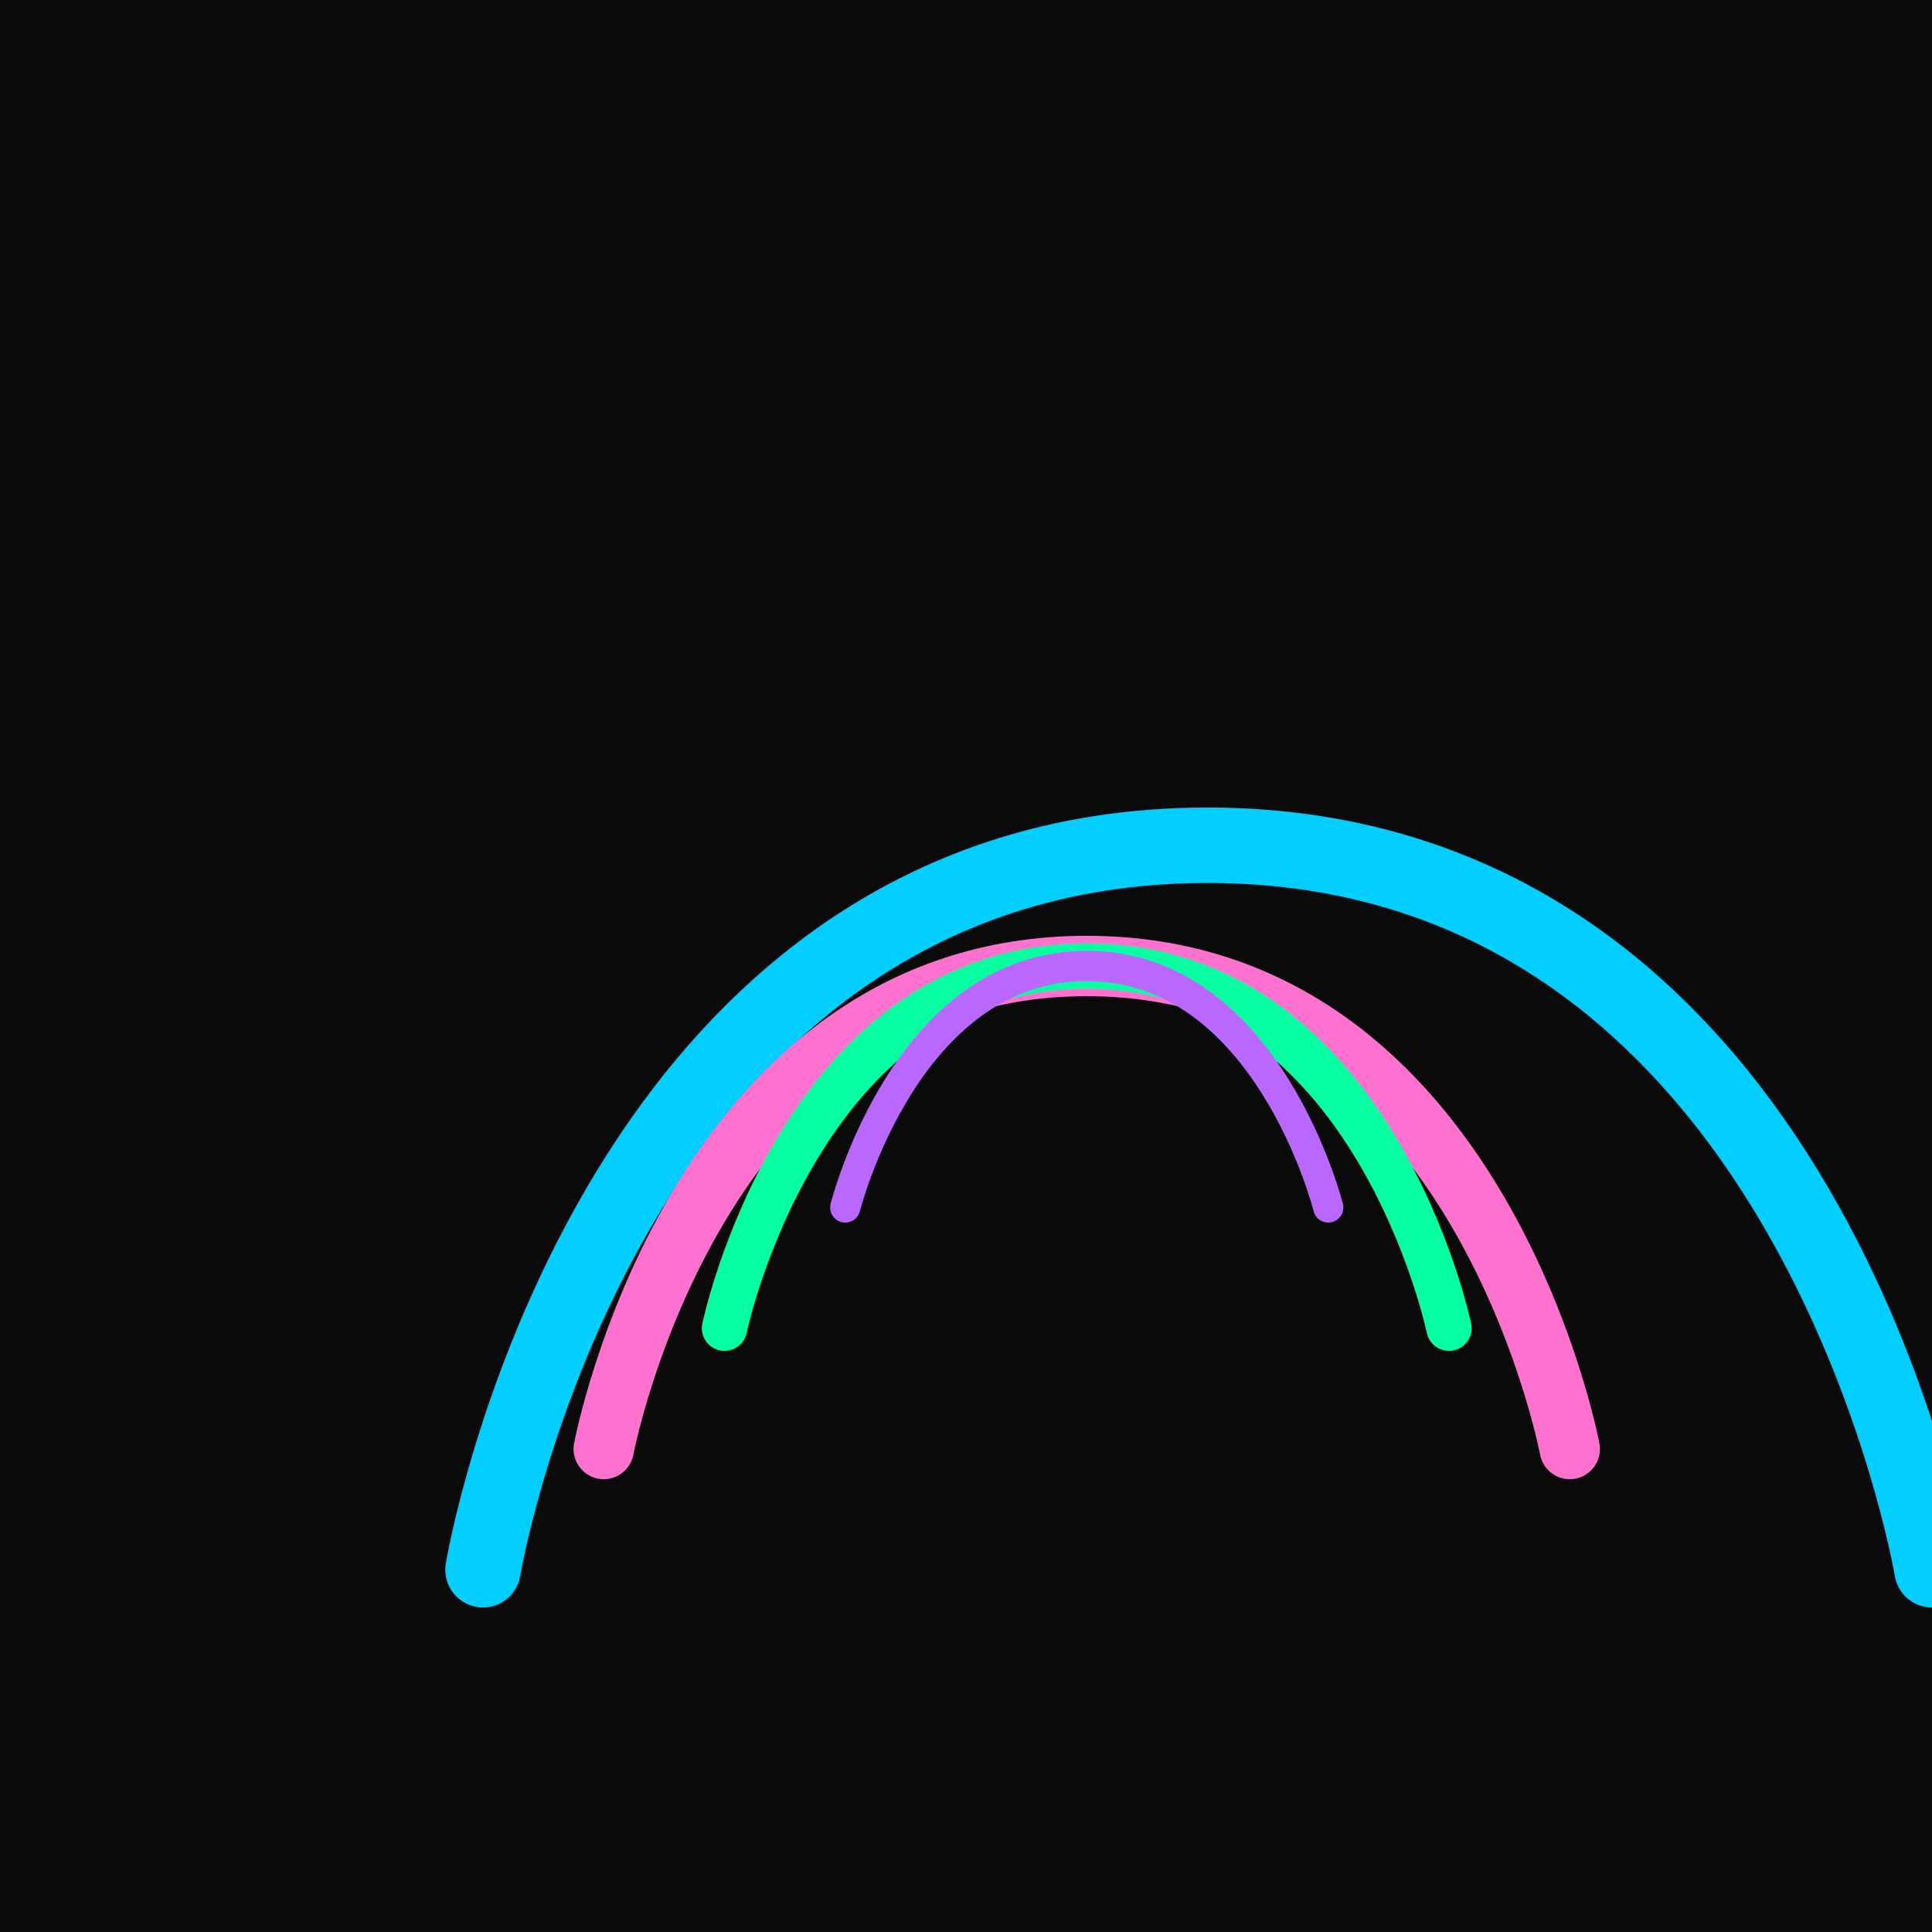
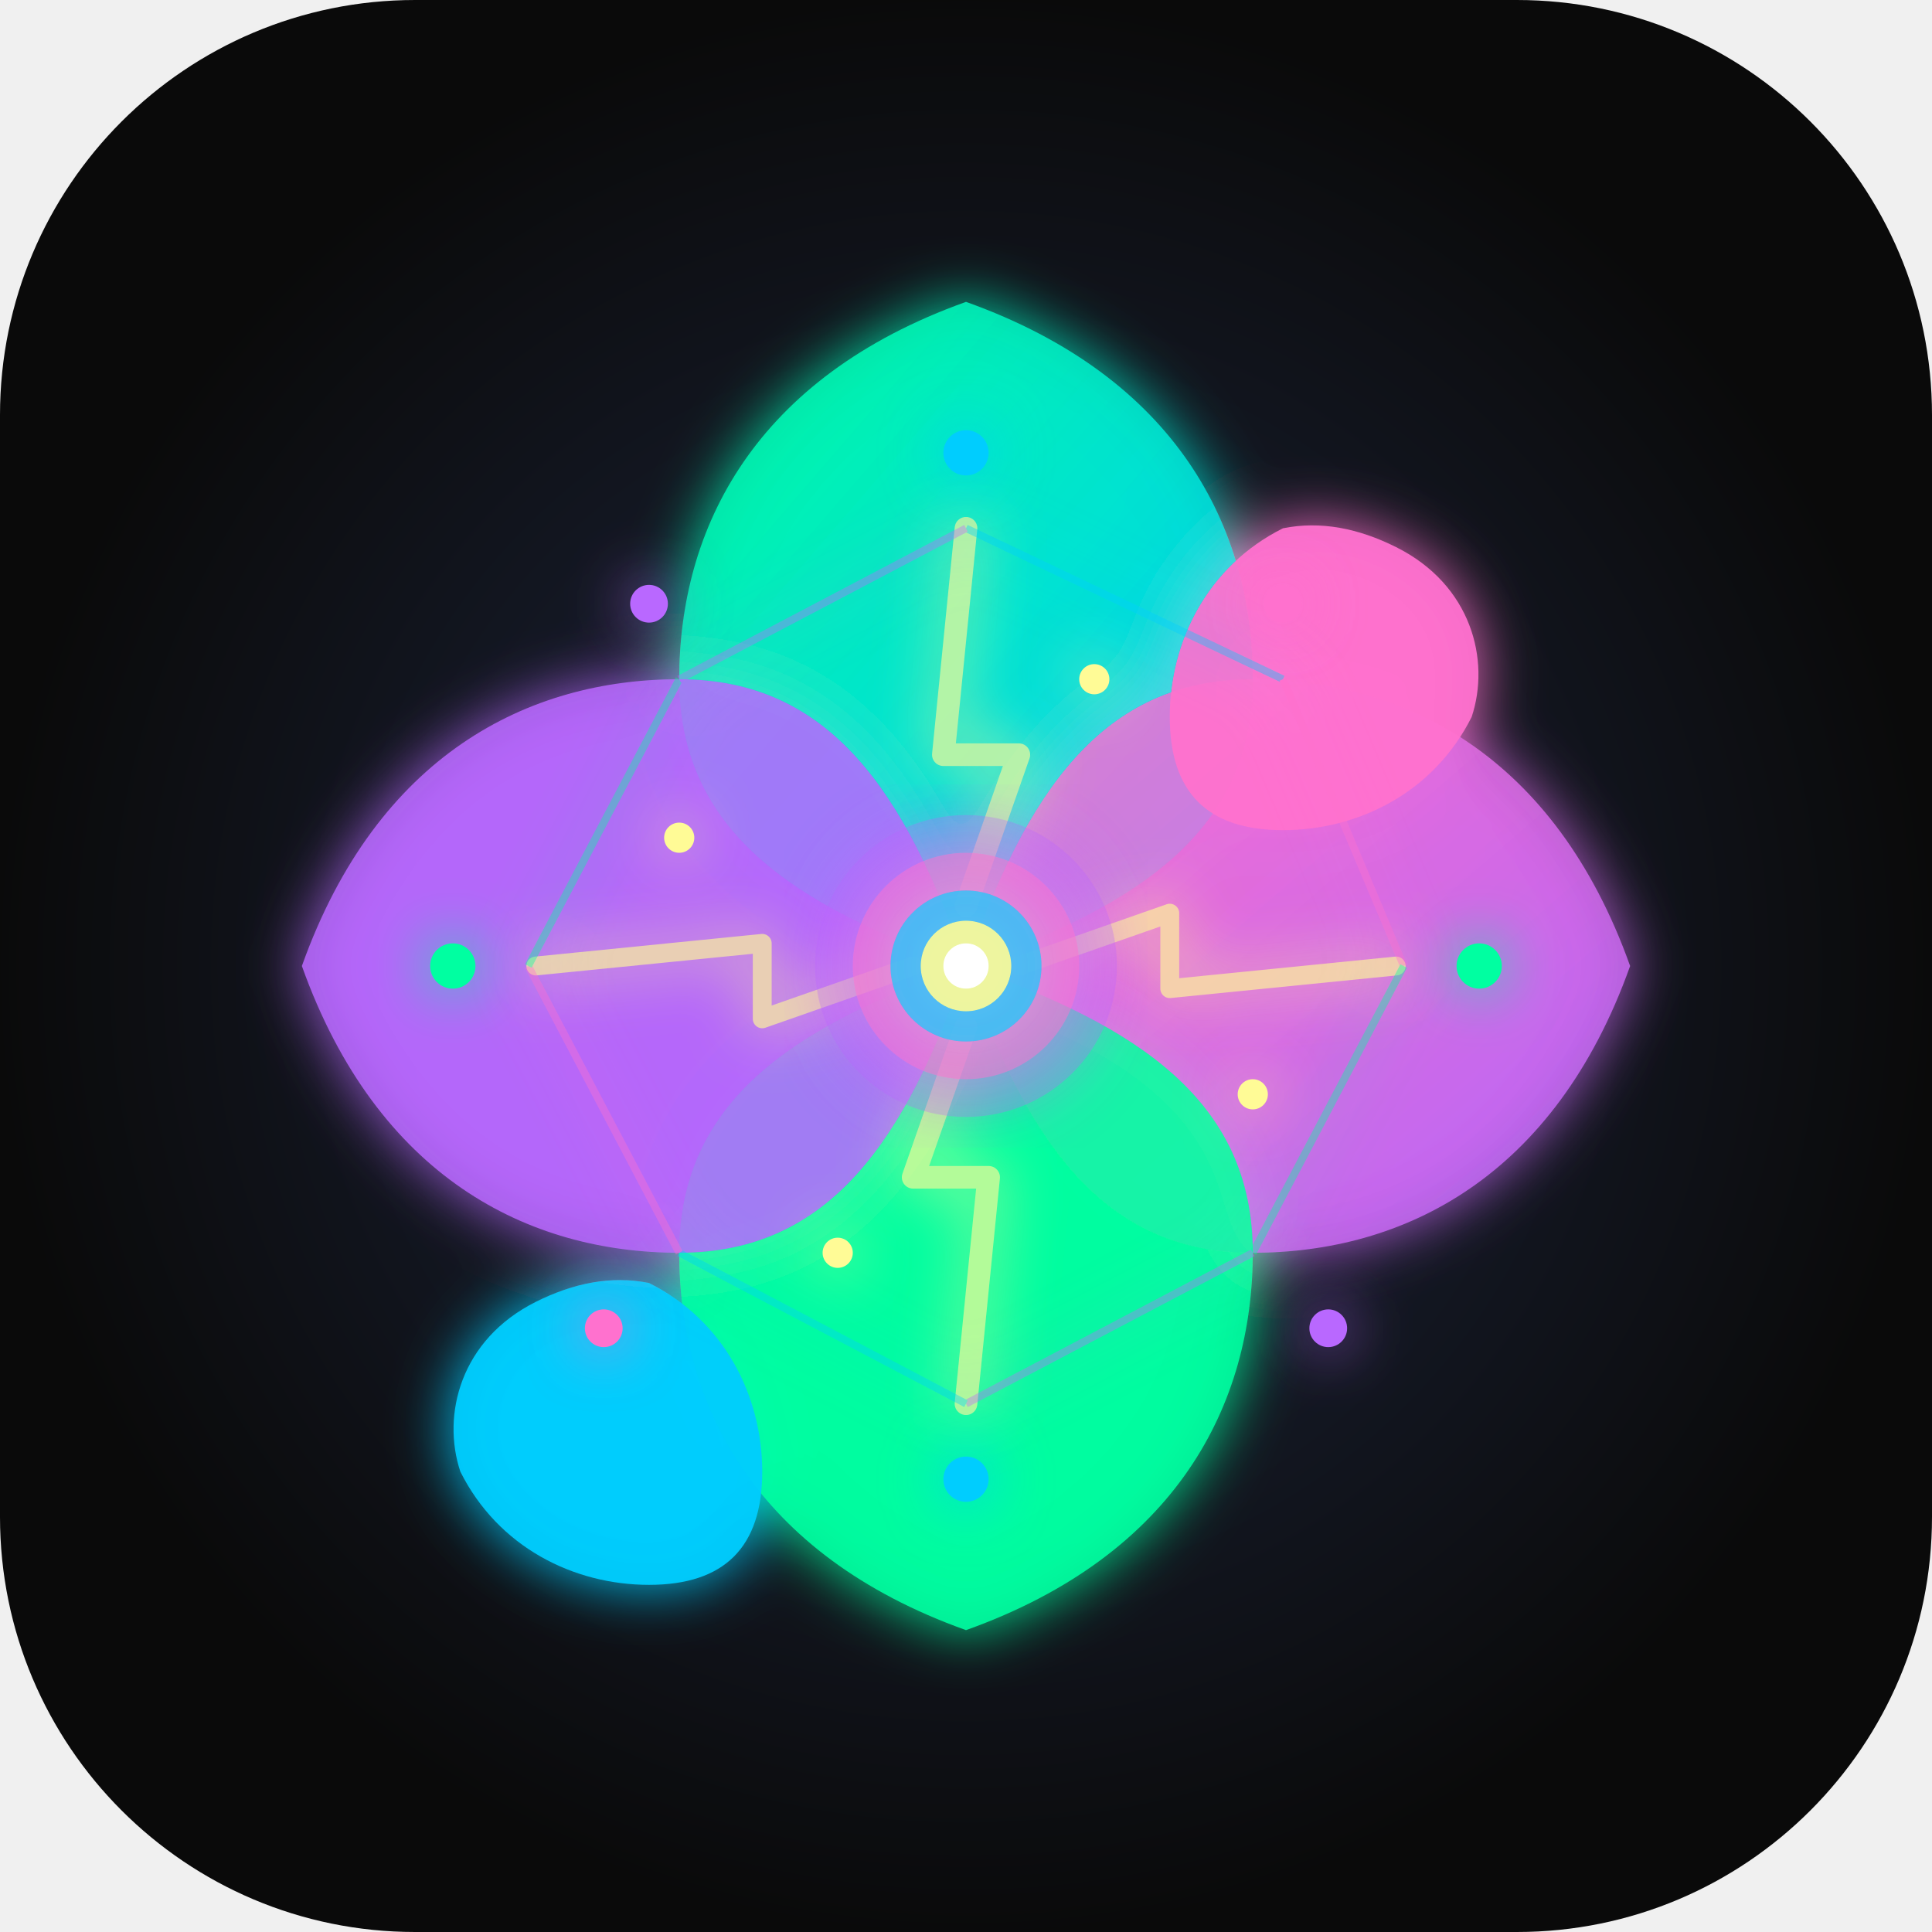
<svg xmlns="http://www.w3.org/2000/svg" viewBox="0 0 512 512">
-   <rect fill="#0a0a0a" width="512" height="512" />
-   <path d="M128 416s32-192 192-192 192 192 192 192" fill="none" stroke="#01cdfe" stroke-width="20" stroke-linecap="round" />
-   <path d="M160 384s24-128 128-128 128 128 128 128" fill="none" stroke="#ff71ce" stroke-width="16" stroke-linecap="round" />
-   <path d="M192 352s20-96 96-96 96 96 96 96" fill="none" stroke="#05ffa1" stroke-width="12" stroke-linecap="round" />
-   <path d="M224 320s16-64 64-64 64 64 64 64" fill="none" stroke="#b967ff" stroke-width="8" stroke-linecap="round" />
+   <defs>
+     <radialGradient id="bg" cx="50%" cy="50%" r="50%">
+       <stop offset="0%" stop-color="#1e2740" />
+       <stop offset="100%" stop-color="#0a0a0a" />
+     </radialGradient>
+     <linearGradient id="cyan" x1="0%" y1="0%" x2="100%" y2="100%">
+       <stop offset="0%" stop-color="#05ffa1" />
+       <stop offset="100%" stop-color="#01cdfe" />
+     </linearGradient>
+     <linearGradient id="pink" x1="0%" y1="0%" x2="100%" y2="100%">
+       <stop offset="0%" stop-color="#ff71ce" />
+       <stop offset="100%" stop-color="#b967ff" />
+     </linearGradient>
+     <filter id="glow">
+       <feGaussianBlur stdDeviation="8" result="coloredBlur" />
+       <feMerge>
+         <feMergeNode in="coloredBlur" />
+         <feMergeNode in="SourceGraphic" />
+       </feMerge>
+     </filter>
+   </defs>
+   <rect fill="url(#bg)" width="512" height="512" rx="110" />
+   <g filter="url(#glow)">
+     <path d="M256 80 C200 100 180 140 180 180 C180 220 210 240 256 256 C302 240 332 220 332 180 C332 140 312 100 256 80 Z" fill="url(#cyan)" opacity="0.9" />
+     <path d="M432 256 C412 200 372 180 332 180 C292 180 272 210 256 256 C272 302 292 332 332 332 C372 332 412 312 432 256 Z" fill="url(#pink)" opacity="0.85" />
+     <path d="M256 432 C312 412 332 372 332 332 C332 292 302 272 256 256 C210 272 180 292 180 332 C180 372 200 412 256 432 Z" fill="#05ffa1" opacity="0.9" />
+     <path d="M80 256 C100 312 140 332 180 332 C220 332 240 302 256 256 C240 210 220 180 180 180 C140 180 100 200 80 256 Z" fill="#b967ff" opacity="0.85" />
+     <path d="M340 140 C320 150 310 170 310 190 C310 210 320 220 340 220 C360 220 380 210 390 190 C395 175 390 155 370 145 C360 140 350 138 340 140 Z" fill="#ff71ce" opacity="0.95" />
+     <path d="M172 340 C192 350 202 370 202 390 C202 410 192 420 172 420 C152 420 132 410 122 390 C117 375 122 355 142 345 C152 340 162 338 172 340 Z" fill="#01cdfe" opacity="0.95" />
+   </g>
+   <g filter="url(#glow)" opacity="0.7">
+     <path d="M256 140 L250 200 L270 200 L256 240" fill="none" stroke="#fffb96" stroke-width="6" stroke-linecap="round" stroke-linejoin="round" />
+     <path d="M370 256 L310 262 L310 242 L270 256" fill="none" stroke="#fffb96" stroke-width="5" stroke-linecap="round" stroke-linejoin="round" />
+     <path d="M256 372 L262 312 L242 312 L256 272" fill="none" stroke="#fffb96" stroke-width="6" stroke-linecap="round" stroke-linejoin="round" />
+     <path d="M142 256 L202 250 L202 270 L242 256" fill="none" stroke="#fffb96" stroke-width="5" stroke-linecap="round" stroke-linejoin="round" />
+   </g>
+   <g filter="url(#glow)" opacity="0.4">
+     <line x1="256" y1="140" x2="340" y2="180" stroke="#01cdfe" stroke-width="2" />
+     <line x1="340" y1="180" x2="372" y2="256" stroke="#ff71ce" stroke-width="2" />
+     <line x1="372" y1="256" x2="332" y2="332" stroke="#05ffa1" stroke-width="2" />
+     <line x1="332" y1="332" x2="256" y2="372" stroke="#b967ff" stroke-width="2" />
+     <line x1="256" y1="372" x2="180" y2="332" stroke="#01cdfe" stroke-width="2" />
+     <line x1="180" y1="332" x2="140" y2="256" stroke="#ff71ce" stroke-width="2" />
+     <line x1="140" y1="256" x2="180" y2="180" stroke="#05ffa1" stroke-width="2" />
+     <line x1="180" y1="180" x2="256" y2="140" stroke="#b967ff" stroke-width="2" />
+   </g>
+   <g filter="url(#glow)">
+     <circle cx="256" cy="120" r="6" fill="#01cdfe" />
+     <circle cx="340" cy="160" r="5" fill="#ff71ce" />
+     <circle cx="392" cy="256" r="6" fill="#05ffa1" />
+     <circle cx="352" cy="352" r="5" fill="#b967ff" />
+     <circle cx="256" cy="392" r="6" fill="#01cdfe" />
+     <circle cx="160" cy="352" r="5" fill="#ff71ce" />
+     <circle cx="120" cy="256" r="6" fill="#05ffa1" />
+     <circle cx="172" cy="160" r="5" fill="#b967ff" />
+     <circle cx="290" cy="180" r="4" fill="#fffb96" />
+     <circle cx="332" cy="290" r="4" fill="#fffb96" />
+     <circle cx="222" cy="332" r="4" fill="#fffb96" />
+     <circle cx="180" cy="222" r="4" fill="#fffb96" />
+   </g>
+   <g filter="url(#glow)">
+     <circle cx="256" cy="256" r="40" fill="#b967ff" opacity="0.3" />
+     <circle cx="256" cy="256" r="30" fill="#ff71ce" opacity="0.5" />
+     <circle cx="256" cy="256" r="20" fill="#01cdfe" opacity="0.7" />
+     <circle cx="256" cy="256" r="12" fill="#fffb96" opacity="0.9" />
+     <circle cx="256" cy="256" r="6" fill="#ffffff" />
+   </g>
</svg>
